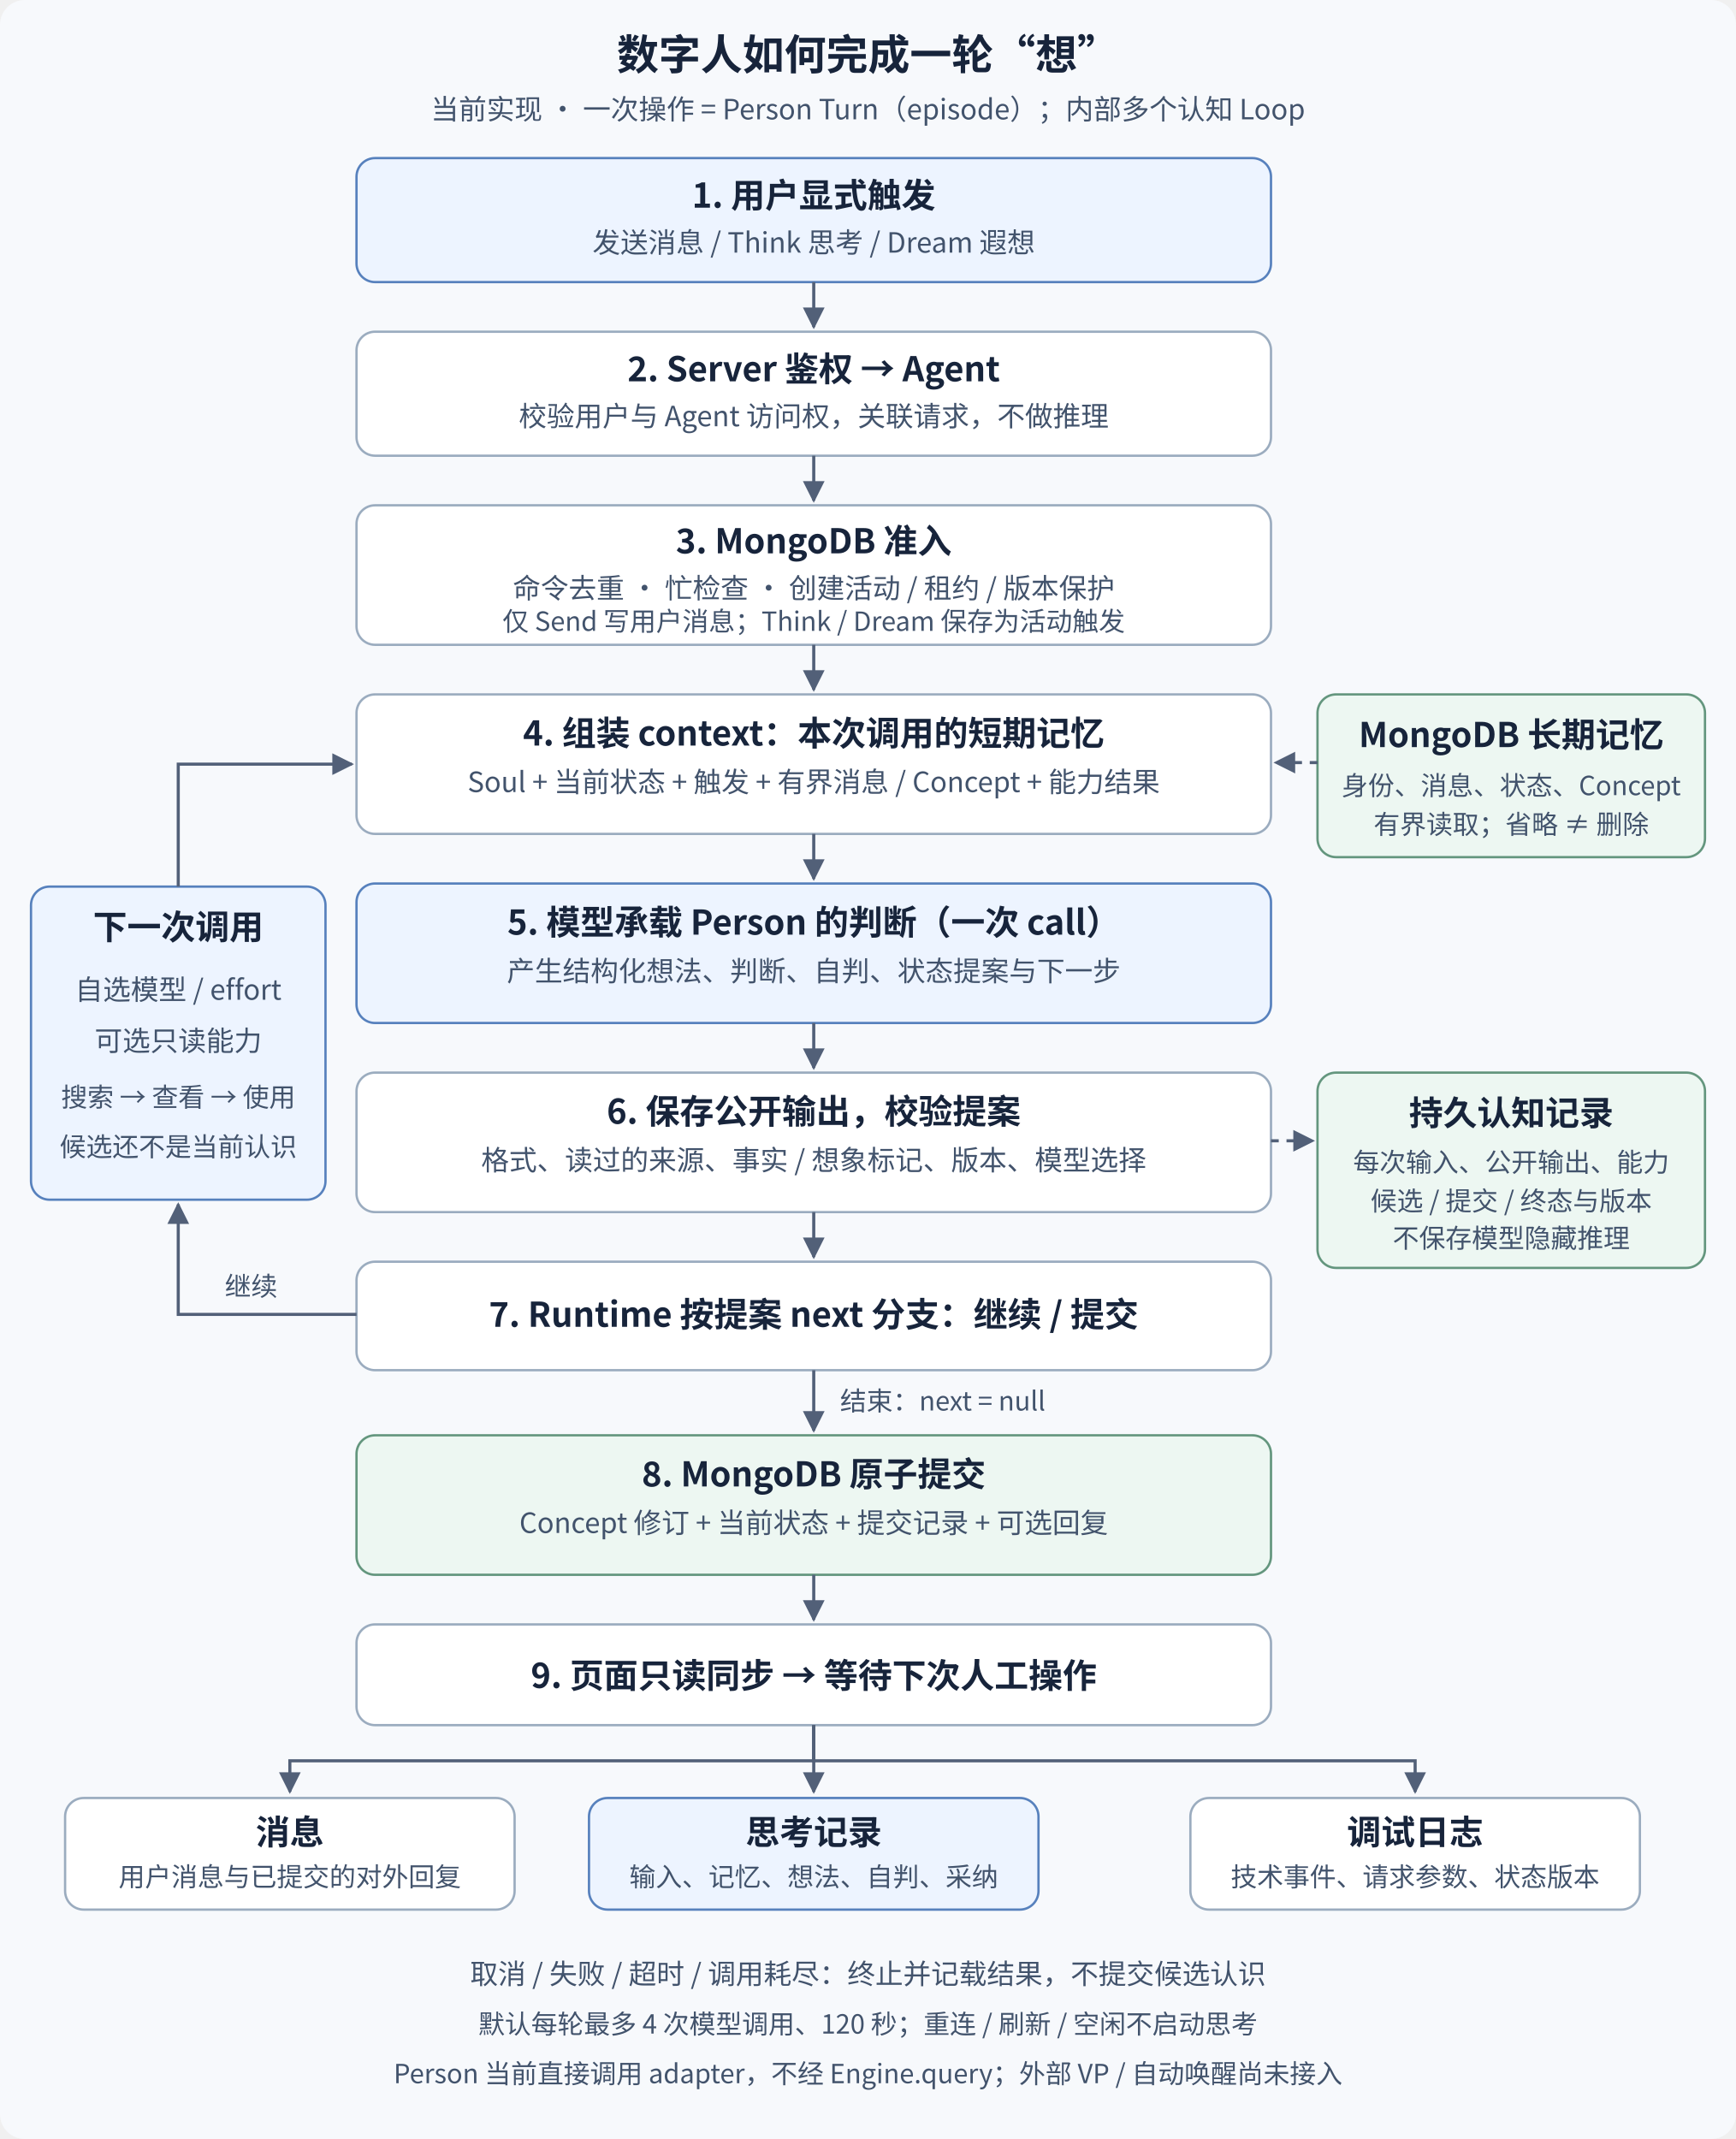
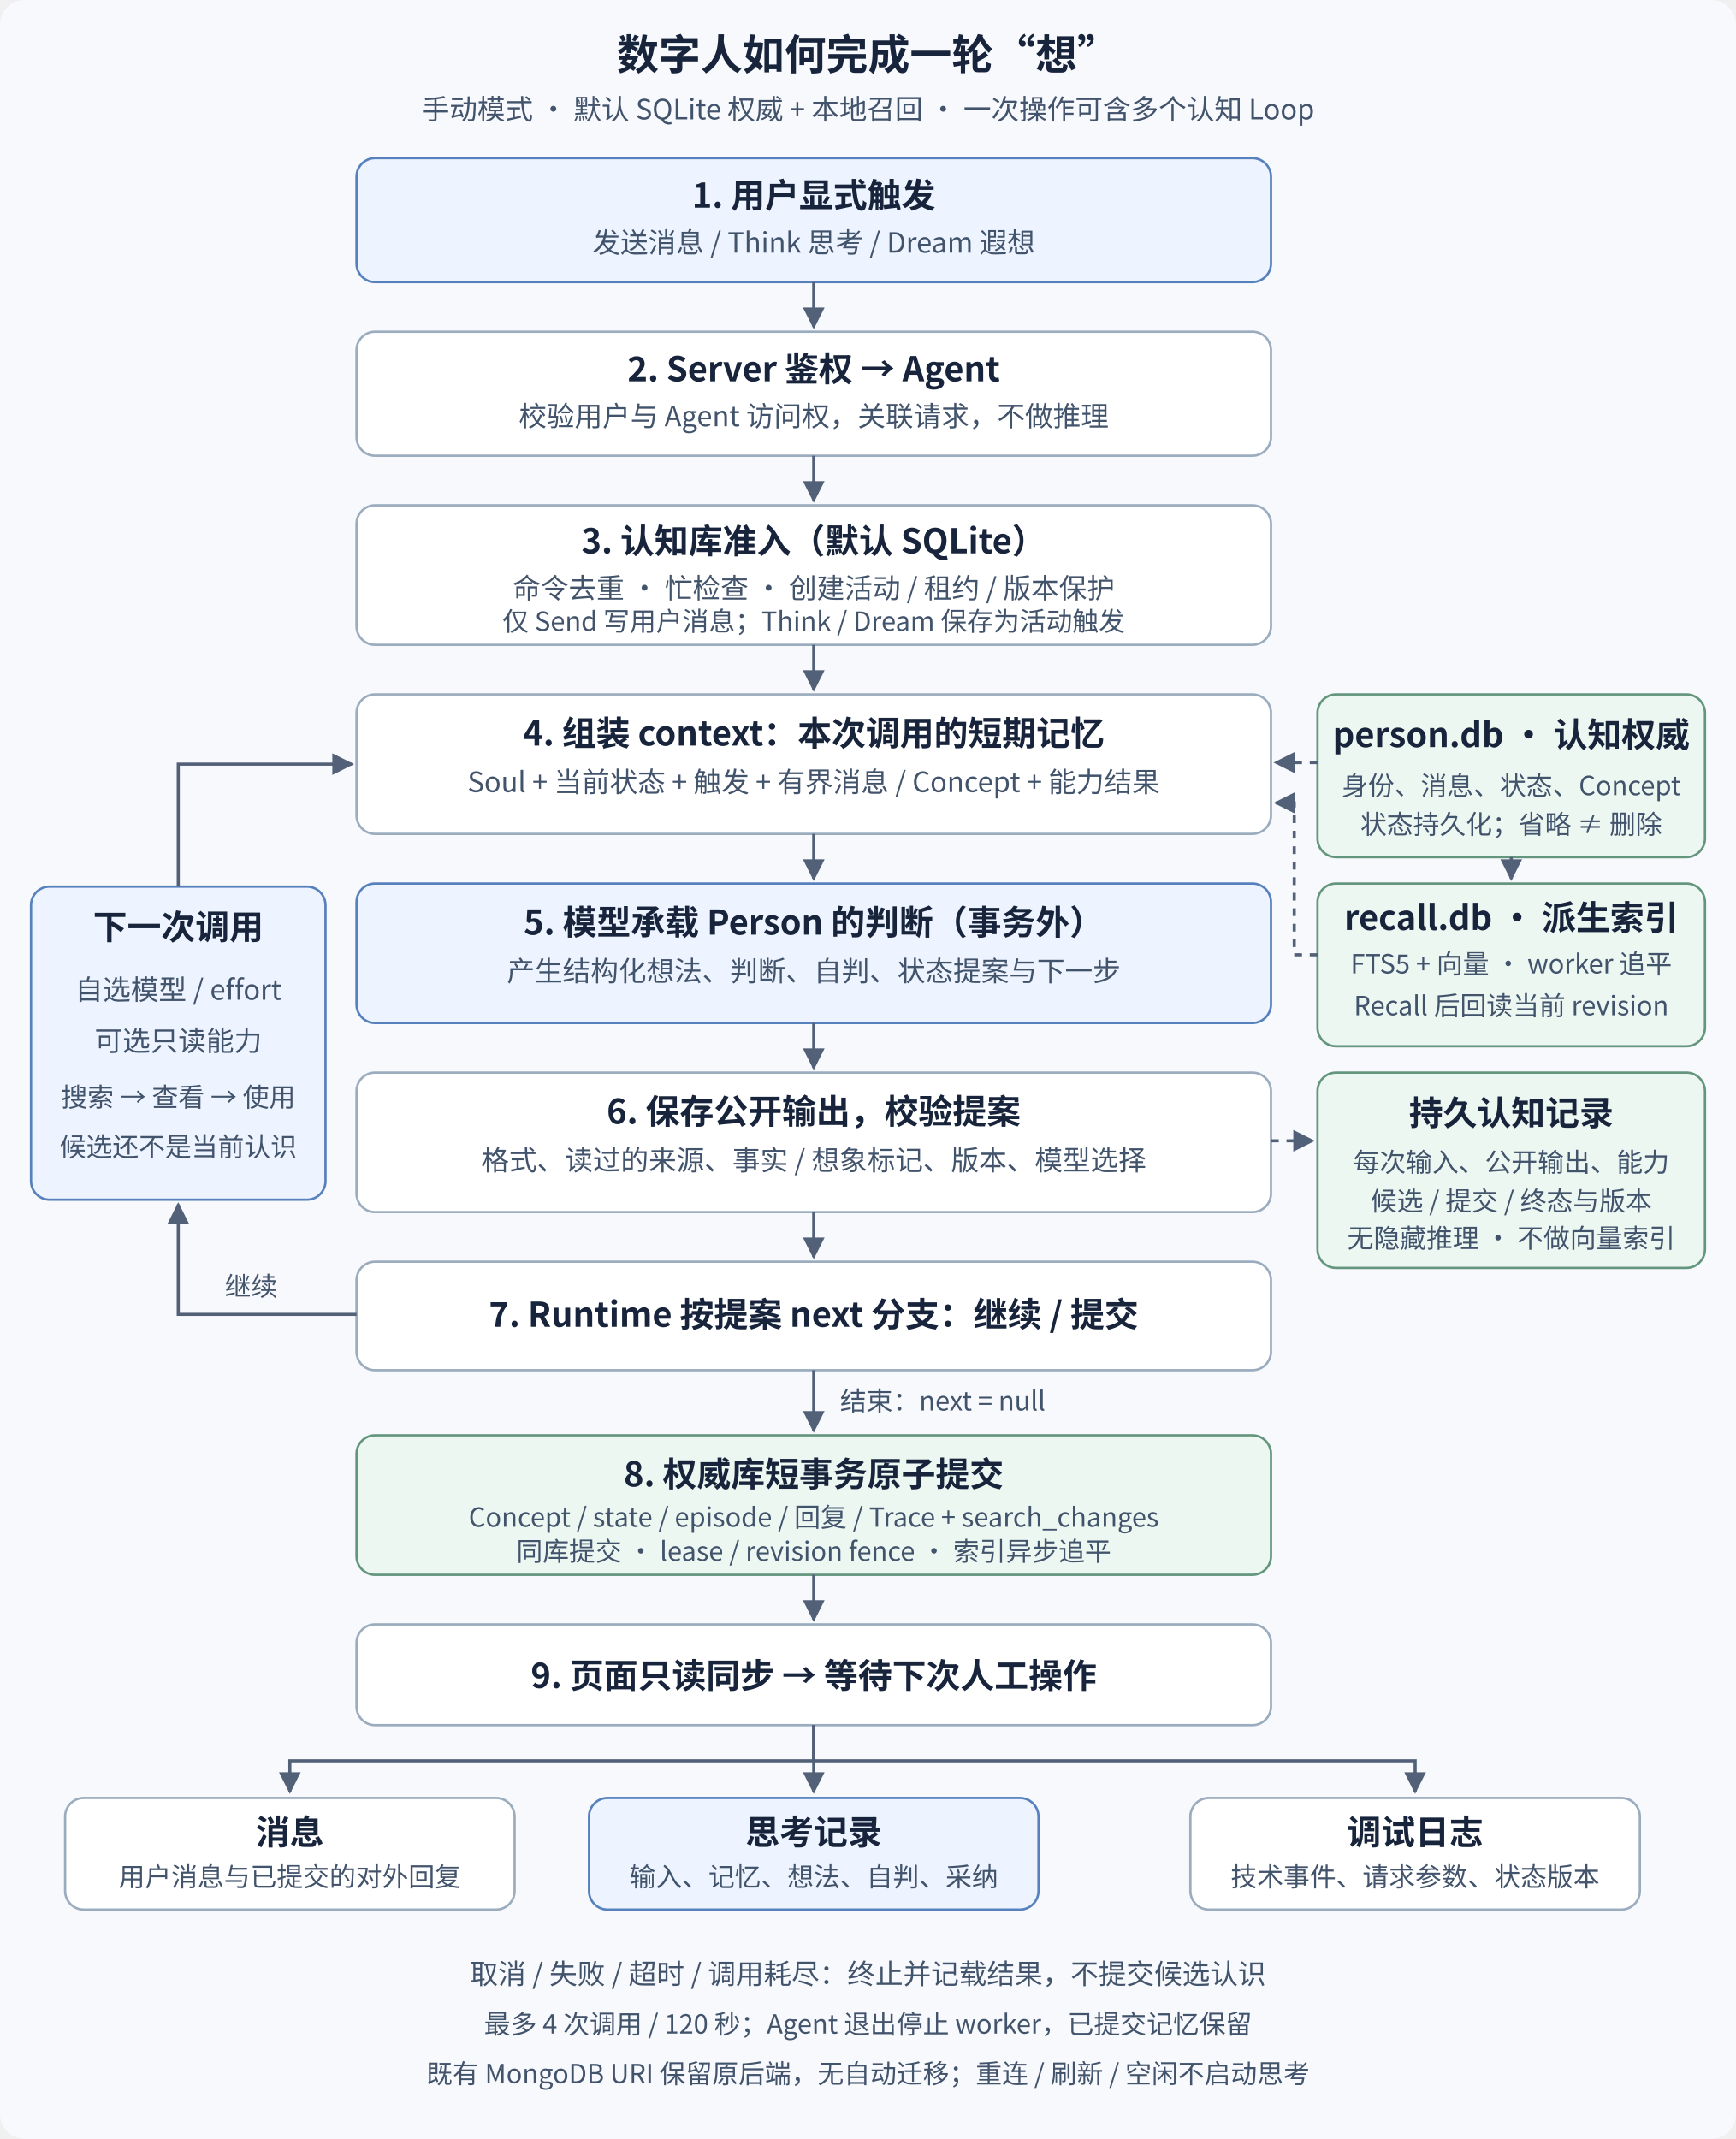
<svg xmlns="http://www.w3.org/2000/svg" width="1120" height="1380" viewBox="0 0 1120 1380" role="img" aria-labelledby="title desc">
  <defs>
    <marker id="arrow" viewBox="0 0 10 10" refX="9" refY="5" markerWidth="7" markerHeight="7" orient="auto-start-reverse">
      <path d="M0 0 L10 5 L0 10Z" fill="#526078" />
    </marker>
    <style>
      text { font-family: system-ui, -apple-system, 'Noto Sans CJK SC', sans-serif; fill: #17243b; }
      .title { font-size: 27px; font-weight: 700; }
      .label { font-size: 22px; font-weight: 650; }
      .detail { font-size: 18px; fill: #42536c; }
      .small { font-size: 17px; fill: #42536c; }
      .box { fill: #fff; stroke: #9bacbf; stroke-width: 1.5; rx: 12; }
      .accent { fill: #edf4ff; stroke: #5781bd; stroke-width: 1.5; rx: 12; }
      .storage { fill: #edf7f2; stroke: #64967e; stroke-width: 1.5; rx: 12; }
      .line { fill: none; stroke: #526078; stroke-width: 2; marker-end: url(#arrow); }
      .dashed { stroke-dasharray: 5 5; }
    </style>
  </defs>
  <rect width="1120" height="1380" rx="16" fill="#f7f9fc" />
  <text class="title" x="560" y="45" text-anchor="middle">数字人如何完成一轮“想”</text>
-   <text class="detail" x="560" y="77" text-anchor="middle">当前实现 · 一次操作 = Person Turn（episode）；内部多个认知 Loop</text>
+   <text class="detail" x="560" y="77" text-anchor="middle">手动模式 · 默认 SQLite 权威 + 本地召回 · 一次操作可含多个认知 Loop</text>
  <rect class="accent" x="230" y="102" width="590" height="80" />
  <text class="label" x="525" y="134" text-anchor="middle">1. 用户显式触发</text>
  <text class="detail" x="525" y="163" text-anchor="middle">发送消息 / Think 思考 / Dream 遐想</text>
  <path class="line" d="M525 182V211" />
  <rect class="box" x="230" y="214" width="590" height="80" />
  <text class="label" x="525" y="246" text-anchor="middle">2. Server 鉴权 → Agent</text>
  <text class="detail" x="525" y="275" text-anchor="middle">校验用户与 Agent 访问权，关联请求，不做推理</text>
  <path class="line" d="M525 294V323" />
  <rect class="box" x="230" y="326" width="590" height="90" />
-   <text class="label" x="525" y="357" text-anchor="middle">3. MongoDB 准入</text>
+   <text class="label" x="525" y="357" text-anchor="middle">3. 认知库准入（默认 SQLite）</text>
  <text class="detail" x="525" y="386" text-anchor="middle">命令去重 · 忙检查 · 创建活动 / 租约 / 版本保护</text>
  <text class="small" x="525" y="407" text-anchor="middle">仅 Send 写用户消息；Think / Dream 保存为活动触发</text>
  <path class="line" d="M525 416V445" />
  <rect class="box" x="230" y="448" width="590" height="90" />
  <text class="label" x="525" y="481" text-anchor="middle">4. 组装 context：本次调用的短期记忆</text>
  <text class="detail" x="525" y="511" text-anchor="middle">Soul + 当前状态 + 触发 + 有界消息 / Concept + 能力结果</text>
  <path class="line" d="M525 538V567" />
  <rect class="accent" x="230" y="570" width="590" height="90" />
-   <text class="label" x="525" y="603" text-anchor="middle">5. 模型承载 Person 的判断（一次 call）</text>
+   <text class="label" x="525" y="603" text-anchor="middle">5. 模型承载 Person 的判断（事务外）</text>
  <text class="detail" x="525" y="633" text-anchor="middle">产生结构化想法、判断、自判、状态提案与下一步</text>
  <path class="line" d="M525 660V689" />
  <rect class="box" x="230" y="692" width="590" height="90" />
  <text class="label" x="525" y="725" text-anchor="middle">6. 保存公开输出，校验提案</text>
  <text class="detail" x="525" y="755" text-anchor="middle">格式、读过的来源、事实 / 想象标记、版本、模型选择</text>
  <path class="line" d="M525 782V811" />
  <rect class="box" x="230" y="814" width="590" height="70" />
  <text class="label" x="525" y="856" text-anchor="middle">7. Runtime 按提案 next 分支：继续 / 提交</text>
  <path class="line" d="M230 848H115V777" />
  <text class="small" x="145" y="836">继续</text>
  <rect class="accent" x="20" y="572" width="190" height="202" />
  <text class="label" x="115" y="606" text-anchor="middle">下一次调用</text>
  <text class="detail" x="115" y="645" text-anchor="middle">自选模型 / effort</text>
  <text class="detail" x="115" y="678" text-anchor="middle">可选只读能力</text>
  <text class="small" x="115" y="714" text-anchor="middle">搜索 → 查看 → 使用</text>
  <text class="small" x="115" y="746" text-anchor="middle">候选还不是当前认识</text>
  <path class="line" d="M115 572V493H227" />
  <path class="line" d="M525 884V923" />
  <text class="small" x="542" y="910">结束：next = null</text>
  <rect class="storage" x="850" y="448" width="250" height="105" />
-   <text class="label" x="975" y="482" text-anchor="middle">MongoDB 长期记忆</text>
+   <text class="label" x="975" y="482" text-anchor="middle">person.db · 认知权威</text>
  <text class="small" x="975" y="513" text-anchor="middle">身份、消息、状态、Concept</text>
-   <text class="small" x="975" y="538" text-anchor="middle">有界读取；省略 ≠ 删除</text>
+   <text class="small" x="975" y="538" text-anchor="middle">状态持久化；省略 ≠ 删除</text>
  <path class="line dashed" d="M850 492H823" />
+   <rect class="storage" x="850" y="570" width="250" height="105" />
+   <text class="label" x="975" y="600" text-anchor="middle">recall.db · 派生索引</text>
+   <text class="small" x="975" y="628" text-anchor="middle">FTS5 + 向量 · worker 追平</text>
+   <text class="small" x="975" y="655" text-anchor="middle">Recall 后回读当前 revision</text>
+   <path class="line dashed" d="M975 553V567" />
+   <path class="line dashed" d="M850 616H835V518H823" />
  <rect class="storage" x="850" y="692" width="250" height="126" />
  <text class="label" x="975" y="726" text-anchor="middle">持久认知记录</text>
  <text class="small" x="975" y="756" text-anchor="middle">每次输入、公开输出、能力</text>
  <text class="small" x="975" y="781" text-anchor="middle">候选 / 提交 / 终态与版本</text>
-   <text class="small" x="975" y="805" text-anchor="middle">不保存模型隐藏推理</text>
+   <text class="small" x="975" y="805" text-anchor="middle">无隐藏推理 · 不做向量索引</text>
  <path class="line dashed" d="M820 736H847" />
  <rect class="storage" x="230" y="926" width="590" height="90" />
-   <text class="label" x="525" y="959" text-anchor="middle">8. MongoDB 原子提交</text>
-   <text class="detail" x="525" y="989" text-anchor="middle">Concept 修订 + 当前状态 + 提交记录 + 可选回复</text>
+   <text class="label" x="525" y="959" text-anchor="middle">8. 权威库短事务原子提交</text>
+   <text class="small" x="525" y="985" text-anchor="middle">Concept / state / episode / 回复 / Trace + search_changes</text>
+   <text class="small" x="525" y="1007" text-anchor="middle">同库提交 · lease / revision fence · 索引异步追平</text>
  <path class="line" d="M525 1016V1045" />
  <rect class="box" x="230" y="1048" width="590" height="65" />
  <text class="label" x="525" y="1089" text-anchor="middle">9. 页面只读同步 → 等待下次人工操作</text>
  <path class="line" d="M525 1113V1136H187V1156" />
  <path class="line" d="M525 1113V1156" />
  <path class="line" d="M525 1113V1136H913V1156" />
  <rect class="box" x="42" y="1160" width="290" height="72" />
  <text class="label" x="187" y="1190" text-anchor="middle">消息</text>
  <text class="small" x="187" y="1217" text-anchor="middle">用户消息与已提交的对外回复</text>
  <rect class="accent" x="380" y="1160" width="290" height="72" />
  <text class="label" x="525" y="1190" text-anchor="middle">思考记录</text>
  <text class="small" x="525" y="1217" text-anchor="middle">输入、记忆、想法、自判、采纳</text>
  <rect class="box" x="768" y="1160" width="290" height="72" />
  <text class="label" x="913" y="1190" text-anchor="middle">调试日志</text>
  <text class="small" x="913" y="1217" text-anchor="middle">技术事件、请求参数、状态版本</text>
  <text class="detail" x="560" y="1280" text-anchor="middle">取消 / 失败 / 超时 / 调用耗尽：终止并记载结果，不提交候选认识</text>
-   <text class="small" x="560" y="1312" text-anchor="middle">默认每轮最多 4 次模型调用、120 秒；重连 / 刷新 / 空闲不启动思考</text>
-   <text class="small" x="560" y="1344" text-anchor="middle">Person 当前直接调用 adapter，不经 Engine.query；外部 VP / 自动唤醒尚未接入</text>
+   <text class="small" x="560" y="1312" text-anchor="middle">最多 4 次调用 / 120 秒；Agent 退出停止 worker，已提交记忆保留</text>
+   <text class="small" x="560" y="1344" text-anchor="middle">既有 MongoDB URI 保留原后端，无自动迁移；重连 / 刷新 / 空闲不启动思考</text>
</svg>
